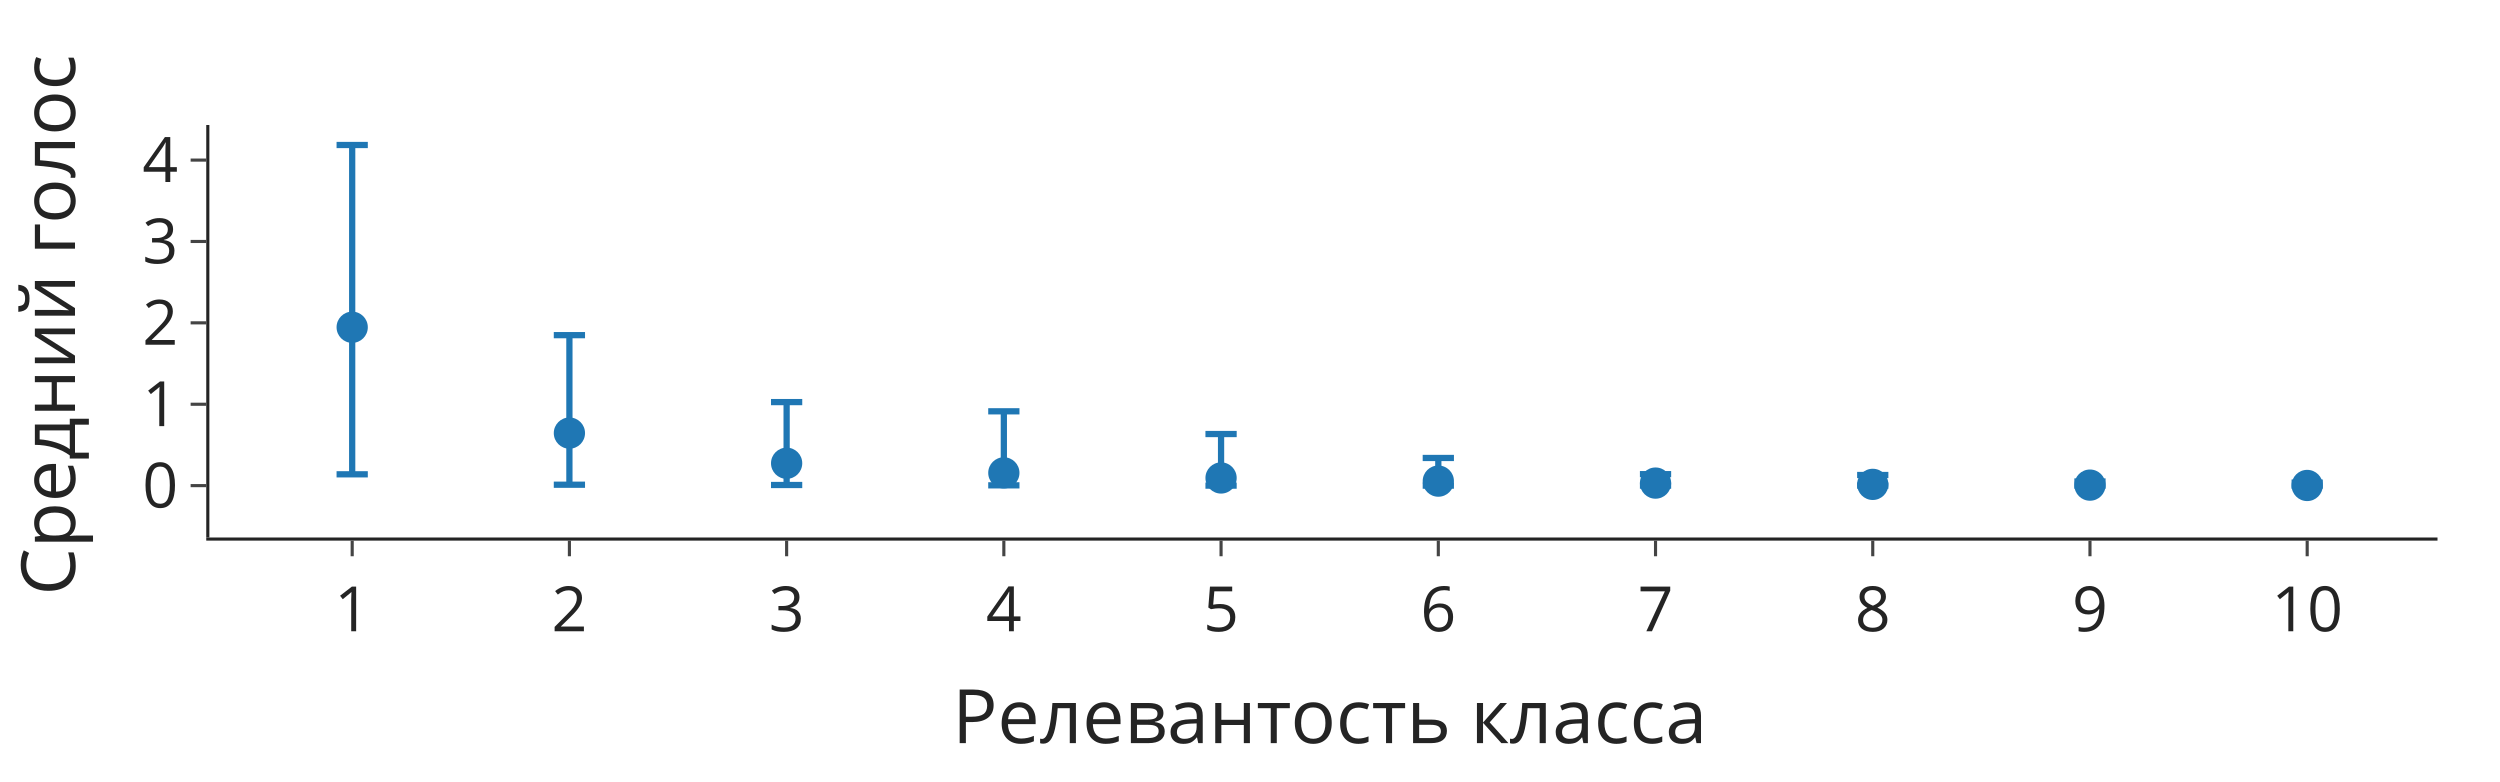
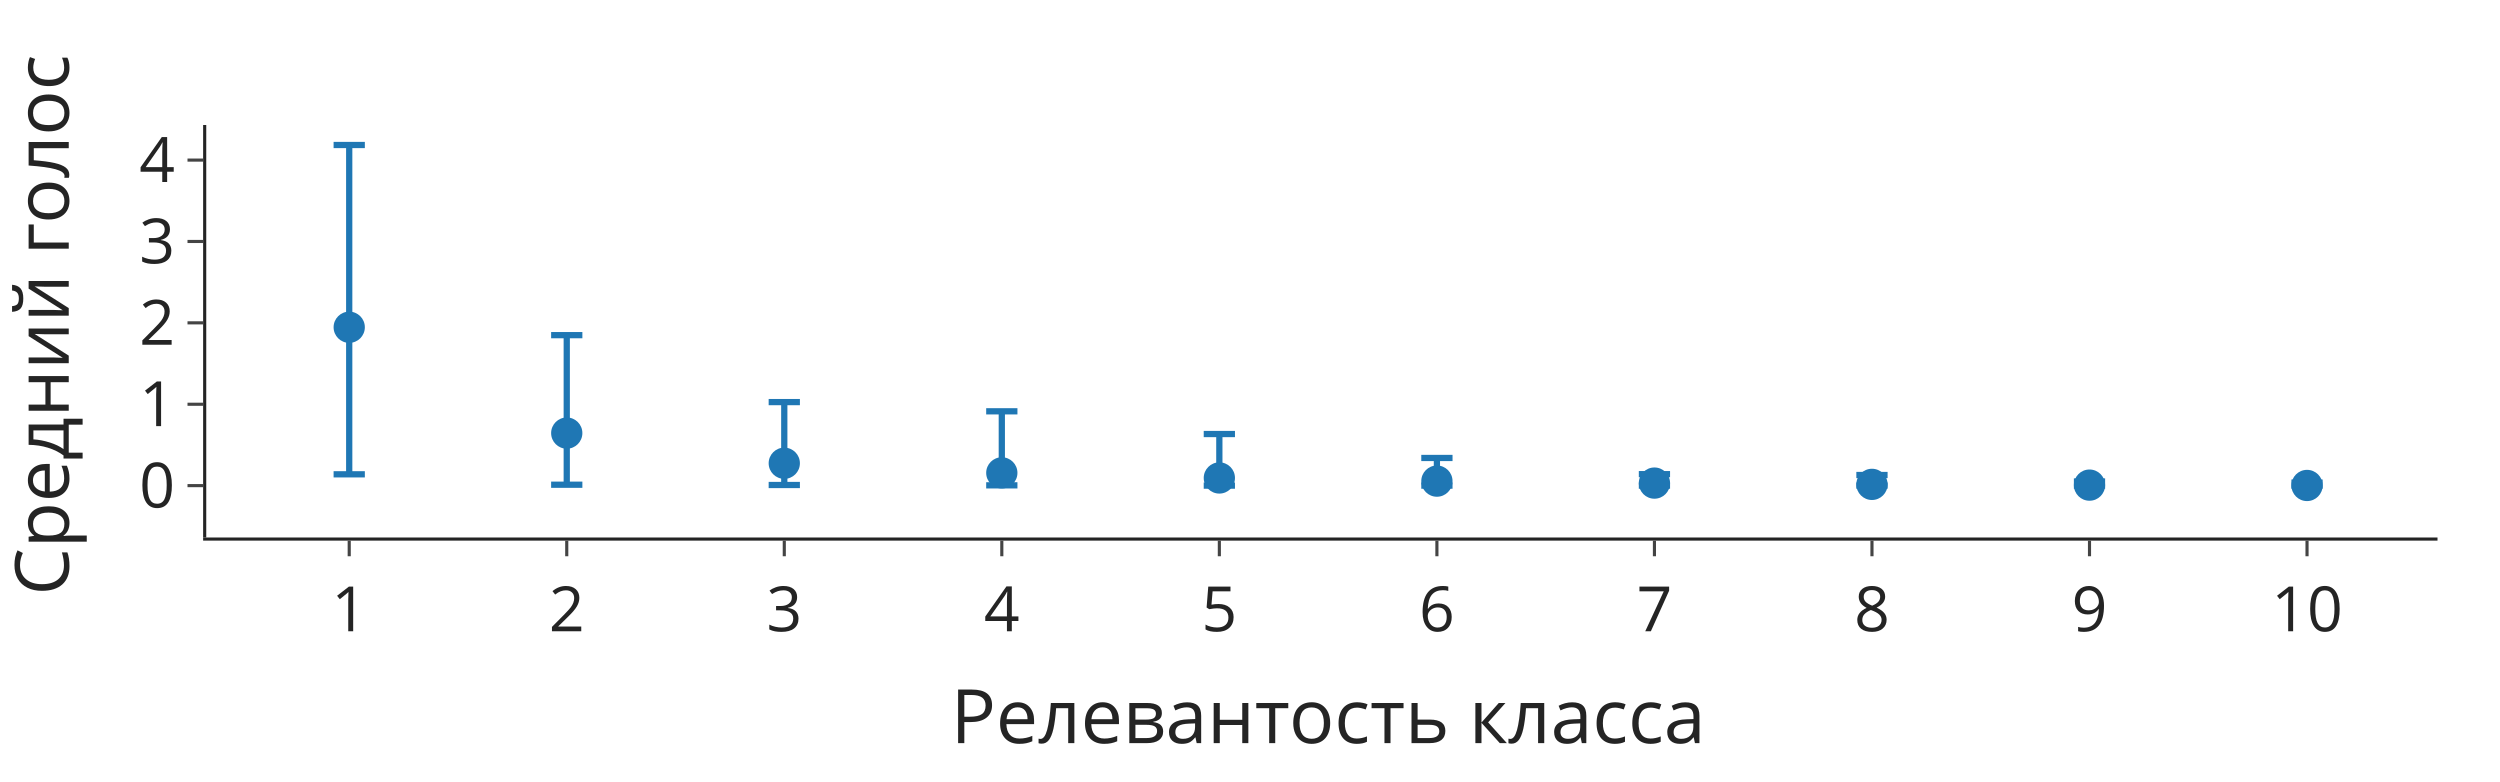
<svg xmlns="http://www.w3.org/2000/svg" class="main-svg" width="800" height="250" style="" viewBox="0 0 800 250">
  <rect x="0" y="0" width="800" height="250" style="fill: rgb(255, 255, 255); fill-opacity: 1;" />
-   <defs id="defs-96eb0c">
+   <defs id="defs-300039">
    <g class="clips">
-       <clipPath id="clip96eb0cxyplot" class="plotclip">
-         <rect width="709" height="128" />
+       <clipPath id="clip300039xyplot" class="plotclip">
+         <rect width="710" height="128" />
      </clipPath>
-       <clipPath class="axesclip" id="clip96eb0cx">
-         <rect x="71" y="0" width="709" height="250" />
+       <clipPath class="axesclip" id="clip300039x">
+         <rect x="70" y="0" width="710" height="250" />
      </clipPath>
-       <clipPath class="axesclip" id="clip96eb0cy">
+       <clipPath class="axesclip" id="clip300039y">
        <rect x="0" y="40" width="800" height="128" />
      </clipPath>
-       <clipPath class="axesclip" id="clip96eb0cxy">
-         <rect x="71" y="40" width="709" height="128" />
+       <clipPath class="axesclip" id="clip300039xy">
+         <rect x="70" y="40" width="710" height="128" />
      </clipPath>
    </g>
    <g class="gradients" />
  </defs>
  <g class="bglayer" />
  <g class="layer-below">
    <g class="imagelayer" />
    <g class="shapelayer" />
  </g>
  <g class="cartesianlayer">
    <g class="subplot xy">
      <g class="layer-subplot">
        <g class="shapelayer" />
        <g class="imagelayer" />
      </g>
      <g class="gridlayer">
        <g class="x" />
        <g class="y" />
      </g>
      <g class="zerolinelayer" />
      <path class="xlines-below" />
      <path class="ylines-below" />
      <g class="overlines-below" />
      <g class="xaxislayer-below" />
      <g class="yaxislayer-below" />
      <g class="overaxes-below" />
-       <g class="plot" transform="translate(71, 40)" clip-path="url('#clip96eb0cxyplot')">
+       <g class="plot" transform="translate(70, 40)" clip-path="url('#clip300039xyplot')">
        <g class="scatterlayer mlayer">
-           <g class="trace scatter trace3fe65f63-f7a4-4ae6-91b7-c6430b2888db" style="stroke-miterlimit: 2; opacity: 1;">
+           <g class="trace scatter traceabf77793-da79-4ff8-9a43-ccb112d813f2" style="stroke-miterlimit: 2; opacity: 1;">
            <g class="fills" />
            <g class="errorbars">
              <g class="errorbar" style="opacity: 1;">
-                 <path class="yerror" d="M36.7,6.4h10m-5,0V111.78m-5,0h10" style="vector-effect: non-scaling-stroke; stroke-width: 2px; stroke: rgb(31, 119, 180); stroke-opacity: 1;" />
+                 <path class="yerror" d="M36.75,6.4h10m-5,0V111.78m-5,0h10" style="vector-effect: non-scaling-stroke; stroke-width: 2px; stroke: rgb(31, 119, 180); stroke-opacity: 1;" />
              </g>
              <g class="errorbar" style="opacity: 1;">
-                 <path class="yerror" d="M106.21,67.25h10m-5,0V115.11m-5,0h10" style="vector-effect: non-scaling-stroke; stroke-width: 2px; stroke: rgb(31, 119, 180); stroke-opacity: 1;" />
+                 <path class="yerror" d="M106.36,67.25h10m-5,0V115.11m-5,0h10" style="vector-effect: non-scaling-stroke; stroke-width: 2px; stroke: rgb(31, 119, 180); stroke-opacity: 1;" />
              </g>
              <g class="errorbar" style="opacity: 1;">
-                 <path class="yerror" d="M175.72,88.67h10m-5,0V115.2m-5,0h10" style="vector-effect: non-scaling-stroke; stroke-width: 2px; stroke: rgb(31, 119, 180); stroke-opacity: 1;" />
+                 <path class="yerror" d="M175.97,88.67h10m-5,0V115.2m-5,0h10" style="vector-effect: non-scaling-stroke; stroke-width: 2px; stroke: rgb(31, 119, 180); stroke-opacity: 1;" />
              </g>
              <g class="errorbar" style="opacity: 1;">
-                 <path class="yerror" d="M245.23,91.62h10m-5,0V115.31m-5,0h10" style="vector-effect: non-scaling-stroke; stroke-width: 2px; stroke: rgb(31, 119, 180); stroke-opacity: 1;" />
+                 <path class="yerror" d="M245.58,91.62h10m-5,0V115.31m-5,0h10" style="vector-effect: non-scaling-stroke; stroke-width: 2px; stroke: rgb(31, 119, 180); stroke-opacity: 1;" />
              </g>
              <g class="errorbar" style="opacity: 1;">
-                 <path class="yerror" d="M314.74,98.89h10m-5,0V115.4m-5,0h10" style="vector-effect: non-scaling-stroke; stroke-width: 2px; stroke: rgb(31, 119, 180); stroke-opacity: 1;" />
+                 <path class="yerror" d="M315.19,98.89h10m-5,0V115.4m-5,0h10" style="vector-effect: non-scaling-stroke; stroke-width: 2px; stroke: rgb(31, 119, 180); stroke-opacity: 1;" />
              </g>
              <g class="errorbar" style="opacity: 1;">
-                 <path class="yerror" d="M384.26,106.55h10m-5,0V115.4m-5,0h10" style="vector-effect: non-scaling-stroke; stroke-width: 2px; stroke: rgb(31, 119, 180); stroke-opacity: 1;" />
+                 <path class="yerror" d="M384.81,106.55h10m-5,0V115.4m-5,0h10" style="vector-effect: non-scaling-stroke; stroke-width: 2px; stroke: rgb(31, 119, 180); stroke-opacity: 1;" />
              </g>
              <g class="errorbar" style="opacity: 1;">
-                 <path class="yerror" d="M453.77,111.73h10m-5,0V115.4m-5,0h10" style="vector-effect: non-scaling-stroke; stroke-width: 2px; stroke: rgb(31, 119, 180); stroke-opacity: 1;" />
+                 <path class="yerror" d="M454.42,111.73h10m-5,0V115.4m-5,0h10" style="vector-effect: non-scaling-stroke; stroke-width: 2px; stroke: rgb(31, 119, 180); stroke-opacity: 1;" />
              </g>
              <g class="errorbar" style="opacity: 1;">
-                 <path class="yerror" d="M523.28,112h10m-5,0V115.4m-5,0h10" style="vector-effect: non-scaling-stroke; stroke-width: 2px; stroke: rgb(31, 119, 180); stroke-opacity: 1;" />
+                 <path class="yerror" d="M524.03,112h10m-5,0V115.4m-5,0h10" style="vector-effect: non-scaling-stroke; stroke-width: 2px; stroke: rgb(31, 119, 180); stroke-opacity: 1;" />
              </g>
              <g class="errorbar" style="opacity: 1;">
-                 <path class="yerror" d="M592.79,114.08h10m-5,0V115.4m-5,0h10" style="vector-effect: non-scaling-stroke; stroke-width: 2px; stroke: rgb(31, 119, 180); stroke-opacity: 1;" />
+                 <path class="yerror" d="M593.64,114.08h10m-5,0V115.4m-5,0h10" style="vector-effect: non-scaling-stroke; stroke-width: 2px; stroke: rgb(31, 119, 180); stroke-opacity: 1;" />
              </g>
              <g class="errorbar" style="opacity: 1;">
-                 <path class="yerror" d="M662.3,114.44h10m-5,0V115.4m-5,0h10" style="vector-effect: non-scaling-stroke; stroke-width: 2px; stroke: rgb(31, 119, 180); stroke-opacity: 1;" />
+                 <path class="yerror" d="M663.25,114.44h10m-5,0V115.4m-5,0h10" style="vector-effect: non-scaling-stroke; stroke-width: 2px; stroke: rgb(31, 119, 180); stroke-opacity: 1;" />
              </g>
            </g>
            <g class="lines" />
            <g class="points">
-               <path class="point" transform="translate(41.7,64.72)" d="M5,0A5,5 0 1,1 0,-5A5,5 0 0,1 5,0Z" style="opacity: 1; stroke-width: 0px; fill: rgb(31, 119, 180); fill-opacity: 1;" />
-               <path class="point" transform="translate(111.21,98.59)" d="M5,0A5,5 0 1,1 0,-5A5,5 0 0,1 5,0Z" style="opacity: 1; stroke-width: 0px; fill: rgb(31, 119, 180); fill-opacity: 1;" />
-               <path class="point" transform="translate(180.72,108.24)" d="M5,0A5,5 0 1,1 0,-5A5,5 0 0,1 5,0Z" style="opacity: 1; stroke-width: 0px; fill: rgb(31, 119, 180); fill-opacity: 1;" />
-               <path class="point" transform="translate(250.23,111.32)" d="M5,0A5,5 0 1,1 0,-5A5,5 0 0,1 5,0Z" style="opacity: 1; stroke-width: 0px; fill: rgb(31, 119, 180); fill-opacity: 1;" />
-               <path class="point" transform="translate(319.74,112.95)" d="M5,0A5,5 0 1,1 0,-5A5,5 0 0,1 5,0Z" style="opacity: 1; stroke-width: 0px; fill: rgb(31, 119, 180); fill-opacity: 1;" />
-               <path class="point" transform="translate(389.26,113.96)" d="M5,0A5,5 0 1,1 0,-5A5,5 0 0,1 5,0Z" style="opacity: 1; stroke-width: 0px; fill: rgb(31, 119, 180); fill-opacity: 1;" />
-               <path class="point" transform="translate(458.77,114.59)" d="M5,0A5,5 0 1,1 0,-5A5,5 0 0,1 5,0Z" style="opacity: 1; stroke-width: 0px; fill: rgb(31, 119, 180); fill-opacity: 1;" />
-               <path class="point" transform="translate(528.28,115)" d="M5,0A5,5 0 1,1 0,-5A5,5 0 0,1 5,0Z" style="opacity: 1; stroke-width: 0px; fill: rgb(31, 119, 180); fill-opacity: 1;" />
-               <path class="point" transform="translate(597.79,115.24)" d="M5,0A5,5 0 1,1 0,-5A5,5 0 0,1 5,0Z" style="opacity: 1; stroke-width: 0px; fill: rgb(31, 119, 180); fill-opacity: 1;" />
-               <path class="point" transform="translate(667.3,115.35)" d="M5,0A5,5 0 1,1 0,-5A5,5 0 0,1 5,0Z" style="opacity: 1; stroke-width: 0px; fill: rgb(31, 119, 180); fill-opacity: 1;" />
+               <path class="point" transform="translate(41.75,64.72)" d="M5,0A5,5 0 1,1 0,-5A5,5 0 0,1 5,0Z" style="opacity: 1; stroke-width: 0px; fill: rgb(31, 119, 180); fill-opacity: 1;" />
+               <path class="point" transform="translate(111.36,98.59)" d="M5,0A5,5 0 1,1 0,-5A5,5 0 0,1 5,0Z" style="opacity: 1; stroke-width: 0px; fill: rgb(31, 119, 180); fill-opacity: 1;" />
+               <path class="point" transform="translate(180.97,108.24)" d="M5,0A5,5 0 1,1 0,-5A5,5 0 0,1 5,0Z" style="opacity: 1; stroke-width: 0px; fill: rgb(31, 119, 180); fill-opacity: 1;" />
+               <path class="point" transform="translate(250.58,111.32)" d="M5,0A5,5 0 1,1 0,-5A5,5 0 0,1 5,0Z" style="opacity: 1; stroke-width: 0px; fill: rgb(31, 119, 180); fill-opacity: 1;" />
+               <path class="point" transform="translate(320.19,112.95)" d="M5,0A5,5 0 1,1 0,-5A5,5 0 0,1 5,0Z" style="opacity: 1; stroke-width: 0px; fill: rgb(31, 119, 180); fill-opacity: 1;" />
+               <path class="point" transform="translate(389.81,113.96)" d="M5,0A5,5 0 1,1 0,-5A5,5 0 0,1 5,0Z" style="opacity: 1; stroke-width: 0px; fill: rgb(31, 119, 180); fill-opacity: 1;" />
+               <path class="point" transform="translate(459.42,114.59)" d="M5,0A5,5 0 1,1 0,-5A5,5 0 0,1 5,0Z" style="opacity: 1; stroke-width: 0px; fill: rgb(31, 119, 180); fill-opacity: 1;" />
+               <path class="point" transform="translate(529.03,115)" d="M5,0A5,5 0 1,1 0,-5A5,5 0 0,1 5,0Z" style="opacity: 1; stroke-width: 0px; fill: rgb(31, 119, 180); fill-opacity: 1;" />
+               <path class="point" transform="translate(598.64,115.24)" d="M5,0A5,5 0 1,1 0,-5A5,5 0 0,1 5,0Z" style="opacity: 1; stroke-width: 0px; fill: rgb(31, 119, 180); fill-opacity: 1;" />
+               <path class="point" transform="translate(668.25,115.35)" d="M5,0A5,5 0 1,1 0,-5A5,5 0 0,1 5,0Z" style="opacity: 1; stroke-width: 0px; fill: rgb(31, 119, 180); fill-opacity: 1;" />
            </g>
            <g class="text" />
          </g>
        </g>
      </g>
      <g class="overplot" />
-       <path class="xlines-above crisp" d="M66,172.5H780" style="fill: none; stroke-width: 1px; stroke: rgb(36, 36, 36); stroke-opacity: 1;" />
-       <path class="ylines-above crisp" d="M66.5,40V172" style="fill: none; stroke-width: 1px; stroke: rgb(36, 36, 36); stroke-opacity: 1;" />
+       <path class="xlines-above crisp" d="M65,172.5H780" style="fill: none; stroke-width: 1px; stroke: rgb(36, 36, 36); stroke-opacity: 1;" />
+       <path class="ylines-above crisp" d="M65.5,40V172" style="fill: none; stroke-width: 1px; stroke: rgb(36, 36, 36); stroke-opacity: 1;" />
      <g class="overlines-above" />
      <g class="xaxislayer-above">
-         <path class="xtick ticks crisp" d="M0,173v5" transform="translate(112.7,0)" style="stroke: rgb(68, 68, 68); stroke-opacity: 1; stroke-width: 1px;" />
-         <path class="xtick ticks crisp" d="M0,173v5" transform="translate(182.21,0)" style="stroke: rgb(68, 68, 68); stroke-opacity: 1; stroke-width: 1px;" />
-         <path class="xtick ticks crisp" d="M0,173v5" transform="translate(251.72,0)" style="stroke: rgb(68, 68, 68); stroke-opacity: 1; stroke-width: 1px;" />
-         <path class="xtick ticks crisp" d="M0,173v5" transform="translate(321.23,0)" style="stroke: rgb(68, 68, 68); stroke-opacity: 1; stroke-width: 1px;" />
-         <path class="xtick ticks crisp" d="M0,173v5" transform="translate(390.74,0)" style="stroke: rgb(68, 68, 68); stroke-opacity: 1; stroke-width: 1px;" />
-         <path class="xtick ticks crisp" d="M0,173v5" transform="translate(460.26,0)" style="stroke: rgb(68, 68, 68); stroke-opacity: 1; stroke-width: 1px;" />
-         <path class="xtick ticks crisp" d="M0,173v5" transform="translate(529.77,0)" style="stroke: rgb(68, 68, 68); stroke-opacity: 1; stroke-width: 1px;" />
-         <path class="xtick ticks crisp" d="M0,173v5" transform="translate(599.28,0)" style="stroke: rgb(68, 68, 68); stroke-opacity: 1; stroke-width: 1px;" />
-         <path class="xtick ticks crisp" d="M0,173v5" transform="translate(668.79,0)" style="stroke: rgb(68, 68, 68); stroke-opacity: 1; stroke-width: 1px;" />
-         <path class="xtick ticks crisp" d="M0,173v5" transform="translate(738.3,0)" style="stroke: rgb(68, 68, 68); stroke-opacity: 1; stroke-width: 1px;" />
+         <path class="xtick ticks crisp" d="M0,173v5" transform="translate(111.75,0)" style="stroke: rgb(68, 68, 68); stroke-opacity: 1; stroke-width: 1px;" />
+         <path class="xtick ticks crisp" d="M0,173v5" transform="translate(181.36,0)" style="stroke: rgb(68, 68, 68); stroke-opacity: 1; stroke-width: 1px;" />
+         <path class="xtick ticks crisp" d="M0,173v5" transform="translate(250.97,0)" style="stroke: rgb(68, 68, 68); stroke-opacity: 1; stroke-width: 1px;" />
+         <path class="xtick ticks crisp" d="M0,173v5" transform="translate(320.58,0)" style="stroke: rgb(68, 68, 68); stroke-opacity: 1; stroke-width: 1px;" />
+         <path class="xtick ticks crisp" d="M0,173v5" transform="translate(390.19,0)" style="stroke: rgb(68, 68, 68); stroke-opacity: 1; stroke-width: 1px;" />
+         <path class="xtick ticks crisp" d="M0,173v5" transform="translate(459.81,0)" style="stroke: rgb(68, 68, 68); stroke-opacity: 1; stroke-width: 1px;" />
+         <path class="xtick ticks crisp" d="M0,173v5" transform="translate(529.42,0)" style="stroke: rgb(68, 68, 68); stroke-opacity: 1; stroke-width: 1px;" />
+         <path class="xtick ticks crisp" d="M0,173v5" transform="translate(599.03,0)" style="stroke: rgb(68, 68, 68); stroke-opacity: 1; stroke-width: 1px;" />
+         <path class="xtick ticks crisp" d="M0,173v5" transform="translate(668.64,0)" style="stroke: rgb(68, 68, 68); stroke-opacity: 1; stroke-width: 1px;" />
+         <path class="xtick ticks crisp" d="M0,173v5" transform="translate(738.25,0)" style="stroke: rgb(68, 68, 68); stroke-opacity: 1; stroke-width: 1px;" />
        <g class="xtick">
-           <text text-anchor="middle" x="0" y="202" transform="translate(112.7,0)" style="font-family: 'Open Sans', verdana, arial, sans-serif; font-size: 20px; fill: rgb(36, 36, 36); fill-opacity: 1; white-space: pre;">1</text>
+           <text text-anchor="middle" x="0" y="202" transform="translate(111.75,0)" style="font-family: 'Open Sans', verdana, arial, sans-serif; font-size: 20px; fill: rgb(36, 36, 36); fill-opacity: 1; white-space: pre;">1</text>
        </g>
        <g class="xtick">
-           <text text-anchor="middle" x="0" y="202" transform="translate(182.21,0)" style="font-family: 'Open Sans', verdana, arial, sans-serif; font-size: 20px; fill: rgb(36, 36, 36); fill-opacity: 1; white-space: pre;">2</text>
+           <text text-anchor="middle" x="0" y="202" transform="translate(181.36,0)" style="font-family: 'Open Sans', verdana, arial, sans-serif; font-size: 20px; fill: rgb(36, 36, 36); fill-opacity: 1; white-space: pre;">2</text>
        </g>
        <g class="xtick">
-           <text text-anchor="middle" x="0" y="202" transform="translate(251.72,0)" style="font-family: 'Open Sans', verdana, arial, sans-serif; font-size: 20px; fill: rgb(36, 36, 36); fill-opacity: 1; white-space: pre;">3</text>
+           <text text-anchor="middle" x="0" y="202" transform="translate(250.97,0)" style="font-family: 'Open Sans', verdana, arial, sans-serif; font-size: 20px; fill: rgb(36, 36, 36); fill-opacity: 1; white-space: pre;">3</text>
        </g>
        <g class="xtick">
-           <text text-anchor="middle" x="0" y="202" transform="translate(321.23,0)" style="font-family: 'Open Sans', verdana, arial, sans-serif; font-size: 20px; fill: rgb(36, 36, 36); fill-opacity: 1; white-space: pre;">4</text>
+           <text text-anchor="middle" x="0" y="202" transform="translate(320.58,0)" style="font-family: 'Open Sans', verdana, arial, sans-serif; font-size: 20px; fill: rgb(36, 36, 36); fill-opacity: 1; white-space: pre;">4</text>
        </g>
        <g class="xtick">
-           <text text-anchor="middle" x="0" y="202" transform="translate(390.74,0)" style="font-family: 'Open Sans', verdana, arial, sans-serif; font-size: 20px; fill: rgb(36, 36, 36); fill-opacity: 1; white-space: pre;">5</text>
+           <text text-anchor="middle" x="0" y="202" transform="translate(390.19,0)" style="font-family: 'Open Sans', verdana, arial, sans-serif; font-size: 20px; fill: rgb(36, 36, 36); fill-opacity: 1; white-space: pre;">5</text>
        </g>
        <g class="xtick">
-           <text text-anchor="middle" x="0" y="202" transform="translate(460.26,0)" style="font-family: 'Open Sans', verdana, arial, sans-serif; font-size: 20px; fill: rgb(36, 36, 36); fill-opacity: 1; white-space: pre;">6</text>
+           <text text-anchor="middle" x="0" y="202" transform="translate(459.81,0)" style="font-family: 'Open Sans', verdana, arial, sans-serif; font-size: 20px; fill: rgb(36, 36, 36); fill-opacity: 1; white-space: pre;">6</text>
        </g>
        <g class="xtick">
-           <text text-anchor="middle" x="0" y="202" transform="translate(529.77,0)" style="font-family: 'Open Sans', verdana, arial, sans-serif; font-size: 20px; fill: rgb(36, 36, 36); fill-opacity: 1; white-space: pre;">7</text>
+           <text text-anchor="middle" x="0" y="202" transform="translate(529.42,0)" style="font-family: 'Open Sans', verdana, arial, sans-serif; font-size: 20px; fill: rgb(36, 36, 36); fill-opacity: 1; white-space: pre;">7</text>
        </g>
        <g class="xtick">
-           <text text-anchor="middle" x="0" y="202" transform="translate(599.28,0)" style="font-family: 'Open Sans', verdana, arial, sans-serif; font-size: 20px; fill: rgb(36, 36, 36); fill-opacity: 1; white-space: pre;">8</text>
+           <text text-anchor="middle" x="0" y="202" transform="translate(599.03,0)" style="font-family: 'Open Sans', verdana, arial, sans-serif; font-size: 20px; fill: rgb(36, 36, 36); fill-opacity: 1; white-space: pre;">8</text>
        </g>
        <g class="xtick">
-           <text text-anchor="middle" x="0" y="202" transform="translate(668.79,0)" style="font-family: 'Open Sans', verdana, arial, sans-serif; font-size: 20px; fill: rgb(36, 36, 36); fill-opacity: 1; white-space: pre;">9</text>
+           <text text-anchor="middle" x="0" y="202" transform="translate(668.64,0)" style="font-family: 'Open Sans', verdana, arial, sans-serif; font-size: 20px; fill: rgb(36, 36, 36); fill-opacity: 1; white-space: pre;">9</text>
        </g>
        <g class="xtick">
-           <text text-anchor="middle" x="0" y="202" transform="translate(738.3,0)" style="font-family: 'Open Sans', verdana, arial, sans-serif; font-size: 20px; fill: rgb(36, 36, 36); fill-opacity: 1; white-space: pre;">10</text>
+           <text text-anchor="middle" x="0" y="202" transform="translate(738.25,0)" style="font-family: 'Open Sans', verdana, arial, sans-serif; font-size: 20px; fill: rgb(36, 36, 36); fill-opacity: 1; white-space: pre;">10</text>
        </g>
      </g>
      <g class="yaxislayer-above">
-         <path class="ytick ticks crisp" d="M66,0h-5" transform="translate(0,155.4)" style="stroke: rgb(68, 68, 68); stroke-opacity: 1; stroke-width: 1px;" />
-         <path class="ytick ticks crisp" d="M66,0h-5" transform="translate(0,129.36)" style="stroke: rgb(68, 68, 68); stroke-opacity: 1; stroke-width: 1px;" />
-         <path class="ytick ticks crisp" d="M66,0h-5" transform="translate(0,103.31)" style="stroke: rgb(68, 68, 68); stroke-opacity: 1; stroke-width: 1px;" />
-         <path class="ytick ticks crisp" d="M66,0h-5" transform="translate(0,77.27)" style="stroke: rgb(68, 68, 68); stroke-opacity: 1; stroke-width: 1px;" />
-         <path class="ytick ticks crisp" d="M66,0h-5" transform="translate(0,51.23)" style="stroke: rgb(68, 68, 68); stroke-opacity: 1; stroke-width: 1px;" />
+         <path class="ytick ticks crisp" d="M65,0h-5" transform="translate(0,155.4)" style="stroke: rgb(68, 68, 68); stroke-opacity: 1; stroke-width: 1px;" />
+         <path class="ytick ticks crisp" d="M65,0h-5" transform="translate(0,129.36)" style="stroke: rgb(68, 68, 68); stroke-opacity: 1; stroke-width: 1px;" />
+         <path class="ytick ticks crisp" d="M65,0h-5" transform="translate(0,103.31)" style="stroke: rgb(68, 68, 68); stroke-opacity: 1; stroke-width: 1px;" />
+         <path class="ytick ticks crisp" d="M65,0h-5" transform="translate(0,77.27)" style="stroke: rgb(68, 68, 68); stroke-opacity: 1; stroke-width: 1px;" />
+         <path class="ytick ticks crisp" d="M65,0h-5" transform="translate(0,51.23)" style="stroke: rgb(68, 68, 68); stroke-opacity: 1; stroke-width: 1px;" />
        <g class="ytick">
-           <text text-anchor="end" x="57" y="7" transform="translate(0,155.4)" style="font-family: 'Open Sans', verdana, arial, sans-serif; font-size: 20px; fill: rgb(36, 36, 36); fill-opacity: 1; white-space: pre;">0</text>
+           <text text-anchor="end" x="56" y="7" transform="translate(0,155.4)" style="font-family: 'Open Sans', verdana, arial, sans-serif; font-size: 20px; fill: rgb(36, 36, 36); fill-opacity: 1; white-space: pre;">0</text>
        </g>
        <g class="ytick">
-           <text text-anchor="end" x="57" y="7" transform="translate(0,129.36)" style="font-family: 'Open Sans', verdana, arial, sans-serif; font-size: 20px; fill: rgb(36, 36, 36); fill-opacity: 1; white-space: pre;">1</text>
+           <text text-anchor="end" x="56" y="7" transform="translate(0,129.36)" style="font-family: 'Open Sans', verdana, arial, sans-serif; font-size: 20px; fill: rgb(36, 36, 36); fill-opacity: 1; white-space: pre;">1</text>
        </g>
        <g class="ytick">
-           <text text-anchor="end" x="57" y="7" transform="translate(0,103.31)" style="font-family: 'Open Sans', verdana, arial, sans-serif; font-size: 20px; fill: rgb(36, 36, 36); fill-opacity: 1; white-space: pre;">2</text>
+           <text text-anchor="end" x="56" y="7" transform="translate(0,103.31)" style="font-family: 'Open Sans', verdana, arial, sans-serif; font-size: 20px; fill: rgb(36, 36, 36); fill-opacity: 1; white-space: pre;">2</text>
        </g>
        <g class="ytick">
-           <text text-anchor="end" x="57" y="7" transform="translate(0,77.27)" style="font-family: 'Open Sans', verdana, arial, sans-serif; font-size: 20px; fill: rgb(36, 36, 36); fill-opacity: 1; white-space: pre;">3</text>
+           <text text-anchor="end" x="56" y="7" transform="translate(0,77.27)" style="font-family: 'Open Sans', verdana, arial, sans-serif; font-size: 20px; fill: rgb(36, 36, 36); fill-opacity: 1; white-space: pre;">3</text>
        </g>
        <g class="ytick">
-           <text text-anchor="end" x="57" y="7" transform="translate(0,51.23)" style="font-family: 'Open Sans', verdana, arial, sans-serif; font-size: 20px; fill: rgb(36, 36, 36); fill-opacity: 1; white-space: pre;">4</text>
+           <text text-anchor="end" x="56" y="7" transform="translate(0,51.23)" style="font-family: 'Open Sans', verdana, arial, sans-serif; font-size: 20px; fill: rgb(36, 36, 36); fill-opacity: 1; white-space: pre;">4</text>
        </g>
      </g>
      <g class="overaxes-above" />
    </g>
  </g>
  <g class="polarlayer" />
  <g class="ternarylayer" />
  <g class="geolayer" />
  <g class="funnelarealayer" />
  <g class="pielayer" />
  <g class="treemaplayer" />
  <g class="sunburstlayer" />
  <g class="glimages" />
-   <defs id="topdefs-96eb0c">
+   <defs id="topdefs-300039">
    <g class="clips" />
  </defs>
  <g class="layer-above">
    <g class="imagelayer" />
    <g class="shapelayer" />
  </g>
  <g class="infolayer">
    <g class="g-gtitle" />
    <g class="g-xtitle">
-       <text class="xtitle" x="425.5" y="237.8" text-anchor="middle" style="font-family: 'Open Sans', verdana, arial, sans-serif; font-size: 24px; fill: rgb(36, 36, 36); opacity: 1; font-weight: normal; white-space: pre;">Релевантость класса</text>
+       <text class="xtitle" x="425" y="237.8" text-anchor="middle" style="font-family: 'Open Sans', verdana, arial, sans-serif; font-size: 24px; fill: rgb(36, 36, 36); opacity: 1; font-weight: normal; white-space: pre;">Релевантость класса</text>
    </g>
-     <g class="g-ytitle" transform="translate(11.51855,0)">
-       <text class="ytitle" transform="rotate(-90,12.48125,104)" x="12.481" y="104" text-anchor="middle" style="font-family: 'Open Sans', verdana, arial, sans-serif; font-size: 24px; fill: rgb(36, 36, 36); opacity: 1; font-weight: normal; white-space: pre;">Средний голос</text>
+     <g class="g-ytitle" transform="translate(9.924805,0)">
+       <text class="ytitle" transform="rotate(-90,12.075,104)" x="12.075" y="104" text-anchor="middle" style="font-family: 'Open Sans', verdana, arial, sans-serif; font-size: 24px; fill: rgb(36, 36, 36); opacity: 1; font-weight: normal; white-space: pre;">Средний голос</text>
    </g>
  </g>
</svg>
